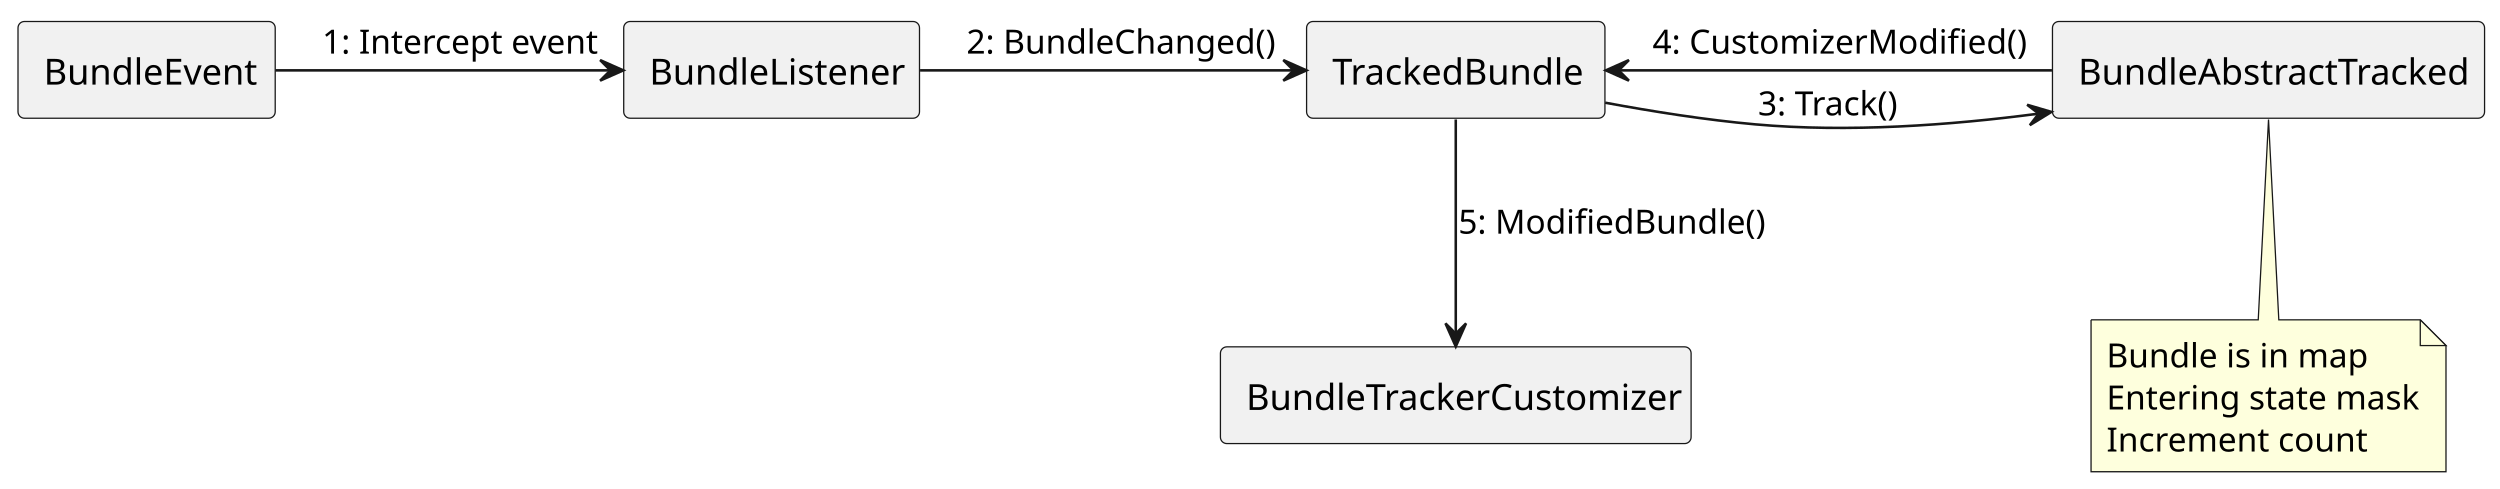
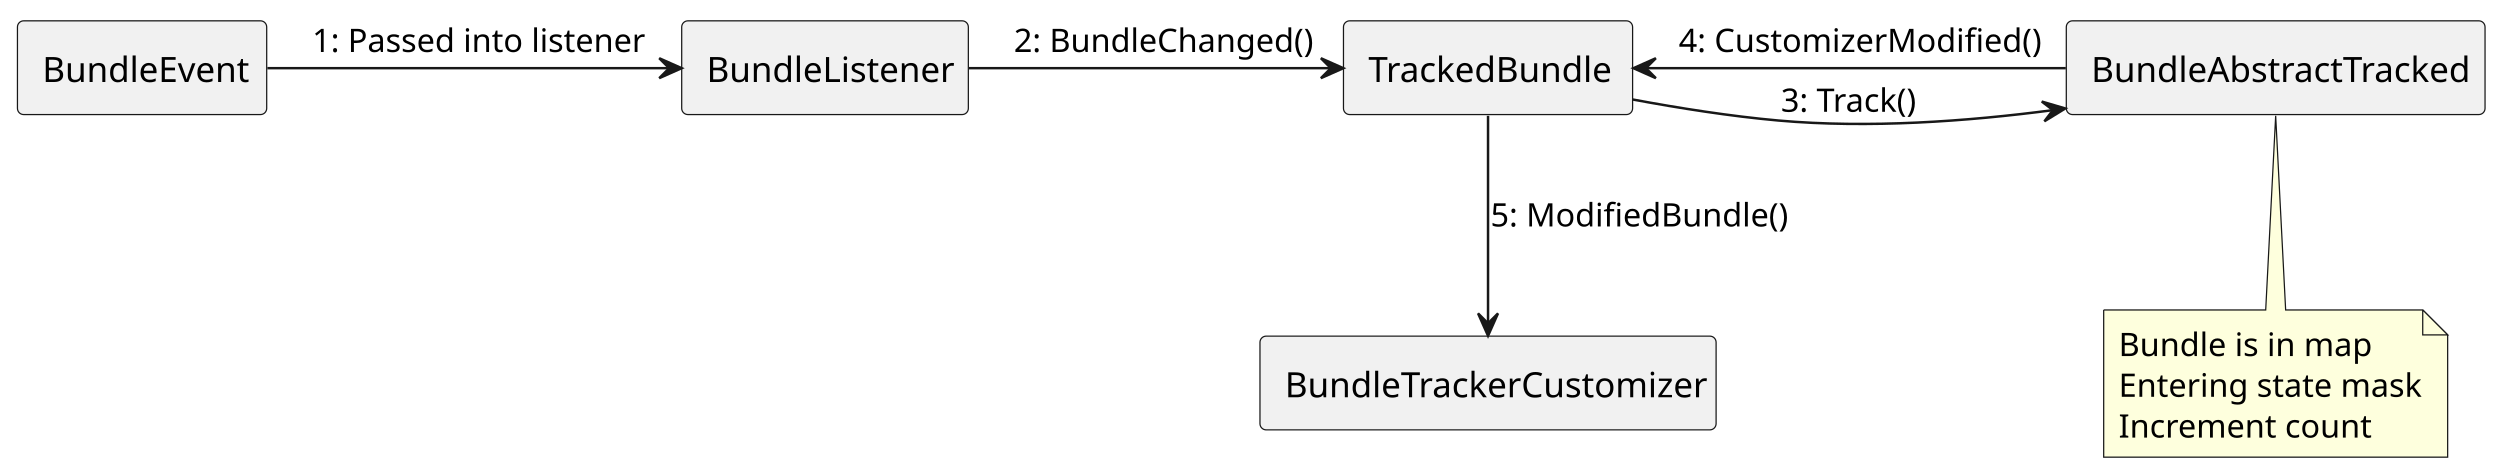
- <svg xmlns="http://www.w3.org/2000/svg" contentStyleType="text/css" height="190px" preserveAspectRatio="none" style="width:972px;height:190px;background:#FFFFFF;" version="1.1" viewBox="0 0 972 190" width="972px" zoomAndPan="magnify">
+ <svg xmlns="http://www.w3.org/2000/svg" contentStyleType="text/css" height="190px" preserveAspectRatio="none" style="width:1003px;height:190px;background:#FFFFFF;" version="1.1" viewBox="0 0 1003 190" width="1003px" zoomAndPan="magnify">
  <defs />
  <g>
    <g id="elem_BE">
      <rect fill="#F1F1F1" height="37.609" rx="2.5" ry="2.5" style="stroke:#181818;stroke-width:0.5;" width="100" x="7" y="8.356" />
      <text fill="#000000" font-family="sans-serif" font-size="14" lengthAdjust="spacing" textLength="80" x="17" y="32.89">BundleEvent</text>
    </g>
    <g id="elem_BL">
-       <rect fill="#F1F1F1" height="37.609" rx="2.5" ry="2.5" style="stroke:#181818;stroke-width:0.5;" width="115" x="242.5" y="8.356" />
-       <text fill="#000000" font-family="sans-serif" font-size="14" lengthAdjust="spacing" textLength="95" x="252.5" y="32.89">BundleListener</text>
+       <rect fill="#F1F1F1" height="37.609" rx="2.5" ry="2.5" style="stroke:#181818;stroke-width:0.5;" width="115" x="273.5" y="8.356" />
+       <text fill="#000000" font-family="sans-serif" font-size="14" lengthAdjust="spacing" textLength="95" x="283.5" y="32.89">BundleListener</text>
    </g>
    <g id="elem_TB">
-       <rect fill="#F1F1F1" height="37.609" rx="2.5" ry="2.5" style="stroke:#181818;stroke-width:0.5;" width="116" x="508" y="8.356" />
-       <text fill="#000000" font-family="sans-serif" font-size="14" lengthAdjust="spacing" textLength="96" x="518" y="32.89">TrackedBundle</text>
+       <rect fill="#F1F1F1" height="37.609" rx="2.5" ry="2.5" style="stroke:#181818;stroke-width:0.5;" width="116" x="539" y="8.356" />
+       <text fill="#000000" font-family="sans-serif" font-size="14" lengthAdjust="spacing" textLength="96" x="549" y="32.89">TrackedBundle</text>
    </g>
    <g id="elem_BAT">
-       <rect fill="#F1F1F1" height="37.609" rx="2.5" ry="2.5" style="stroke:#181818;stroke-width:0.5;" width="168" x="798" y="8.356" />
-       <text fill="#000000" font-family="sans-serif" font-size="14" lengthAdjust="spacing" textLength="148" x="808" y="32.89">BundleAbstractTracked</text>
+       <rect fill="#F1F1F1" height="37.609" rx="2.5" ry="2.5" style="stroke:#181818;stroke-width:0.5;" width="168" x="829" y="8.356" />
+       <text fill="#000000" font-family="sans-serif" font-size="14" lengthAdjust="spacing" textLength="148" x="839" y="32.89">BundleAbstractTracked</text>
    </g>
    <g id="elem_BTC">
-       <rect fill="#F1F1F1" height="37.609" rx="2.5" ry="2.5" style="stroke:#181818;stroke-width:0.5;" width="183" x="474.5" y="134.856" />
-       <text fill="#000000" font-family="sans-serif" font-size="14" lengthAdjust="spacing" textLength="163" x="484.5" y="159.39">BundleTrackerCustomizer</text>
+       <rect fill="#F1F1F1" height="37.609" rx="2.5" ry="2.5" style="stroke:#181818;stroke-width:0.5;" width="183" x="505.5" y="134.856" />
+       <text fill="#000000" font-family="sans-serif" font-size="14" lengthAdjust="spacing" textLength="163" x="515.5" y="159.39">BundleTrackerCustomizer</text>
    </g>
    <g id="elem_GMN12">
-       <path d="M813,124.356 L813,183.411 A0,0 0 0 0 813,183.411 L951,183.411 A0,0 0 0 0 951,183.411 L951,134.356 L941,124.356 L886,124.356 L882,46.456 L878,124.356 L813,124.356 A0,0 0 0 0 813,124.356 " fill="#FEFFDD" style="stroke:#181818;stroke-width:0.5;" />
-       <path d="M941,124.356 L941,134.356 L951,134.356 L941,124.356 " fill="#FEFFDD" style="stroke:#181818;stroke-width:0.5;" />
-       <text fill="#000000" font-family="sans-serif" font-size="13" lengthAdjust="spacing" textLength="97" x="819" y="142.852">Bundle is in map</text>
-       <text fill="#000000" font-family="sans-serif" font-size="13" lengthAdjust="spacing" textLength="117" x="819" y="159.203">Entering state mask</text>
-       <text fill="#000000" font-family="sans-serif" font-size="13" lengthAdjust="spacing" textLength="93" x="819" y="175.555">Increment count</text>
+       <path d="M844,124.356 L844,183.411 A0,0 0 0 0 844,183.411 L982,183.411 A0,0 0 0 0 982,183.411 L982,134.356 L972,124.356 L917,124.356 L913,46.456 L909,124.356 L844,124.356 A0,0 0 0 0 844,124.356 " fill="#FEFFDD" style="stroke:#181818;stroke-width:0.5;" />
+       <path d="M972,124.356 L972,134.356 L982,134.356 L972,124.356 " fill="#FEFFDD" style="stroke:#181818;stroke-width:0.5;" />
+       <text fill="#000000" font-family="sans-serif" font-size="13" lengthAdjust="spacing" textLength="97" x="850" y="142.852">Bundle is in map</text>
+       <text fill="#000000" font-family="sans-serif" font-size="13" lengthAdjust="spacing" textLength="117" x="850" y="159.203">Entering state mask</text>
+       <text fill="#000000" font-family="sans-serif" font-size="13" lengthAdjust="spacing" textLength="93" x="850" y="175.555">Increment count</text>
    </g>
    <g id="link_BE_BL">
-       <path d="M107.06,27.356 C144.68,27.356 196.49,27.356 236.95,27.356 " fill="none" id="BE-to-BL" style="stroke:#181818;stroke-width:1.0;" />
-       <polygon fill="#181818" points="242.33,27.356,233.33,23.356,237.33,27.356,233.33,31.356,242.33,27.356" style="stroke:#181818;stroke-width:1.0;" />
-       <text fill="#000000" font-family="sans-serif" font-size="13" lengthAdjust="spacing" textLength="99" x="125.25" y="20.852">1: Intercept event</text>
+       <path d="M107.26,27.356 C152.57,27.356 219.4,27.356 268.21,27.356 " fill="none" id="BE-to-BL" style="stroke:#181818;stroke-width:1.0;" />
+       <polygon fill="#181818" points="273.48,27.356,264.48,23.356,268.48,27.356,264.48,31.356,273.48,27.356" style="stroke:#181818;stroke-width:1.0;" />
+       <text fill="#000000" font-family="sans-serif" font-size="13" lengthAdjust="spacing" textLength="130" x="125.25" y="20.852">1: Passed into listener</text>
    </g>
    <g id="link_BL_TB">
-       <path d="M357.72,27.356 C400.53,27.356 458.87,27.356 502.91,27.356 " fill="none" id="BL-to-TB" style="stroke:#181818;stroke-width:1.0;" />
-       <polygon fill="#181818" points="507.94,27.356,498.94,23.356,502.94,27.356,498.94,31.356,507.94,27.356" style="stroke:#181818;stroke-width:1.0;" />
-       <text fill="#000000" font-family="sans-serif" font-size="13" lengthAdjust="spacing" textLength="114" x="375.75" y="20.852">2: BundleChanged()</text>
+       <path d="M388.72,27.356 C431.53,27.356 489.87,27.356 533.91,27.356 " fill="none" id="BL-to-TB" style="stroke:#181818;stroke-width:1.0;" />
+       <polygon fill="#181818" points="538.94,27.356,529.94,23.356,533.94,27.356,529.94,31.356,538.94,27.356" style="stroke:#181818;stroke-width:1.0;" />
+       <text fill="#000000" font-family="sans-serif" font-size="13" lengthAdjust="spacing" textLength="114" x="406.75" y="20.852">2: BundleChanged()</text>
    </g>
    <g id="link_TB_BAT">
-       <path d="M624.09,39.926 C642.66,43.386 663.36,46.646 682.5,48.356 C718.54,51.576 758.18,48.726 792.57,44.196 " fill="none" id="TB-to-BAT" style="stroke:#181818;stroke-width:1.0;" />
-       <polygon fill="#181818" points="797.6,43.516,788.152,40.734,792.643,44.173,789.204,48.664,797.6,43.516" style="stroke:#181818;stroke-width:1.0;" />
-       <text fill="#000000" font-family="sans-serif" font-size="13" lengthAdjust="spacing" textLength="55" x="683.5" y="44.852">3: Track()</text>
+       <path d="M655.09,39.926 C673.66,43.386 694.36,46.646 713.5,48.356 C749.54,51.576 789.18,48.726 823.57,44.196 " fill="none" id="TB-to-BAT" style="stroke:#181818;stroke-width:1.0;" />
+       <polygon fill="#181818" points="828.6,43.516,819.152,40.734,823.643,44.173,820.204,48.664,828.6,43.516" style="stroke:#181818;stroke-width:1.0;" />
+       <text fill="#000000" font-family="sans-serif" font-size="13" lengthAdjust="spacing" textLength="55" x="714.5" y="44.852">3: Track()</text>
    </g>
    <g id="link_TB_BAT">
-       <path d="M629.54,27.356 C677.92,27.356 744.96,27.356 797.8,27.356 " fill="none" id="TB-backto-BAT" style="stroke:#181818;stroke-width:1.0;" />
-       <polygon fill="#181818" points="624.33,27.356,633.33,31.356,629.33,27.356,633.33,23.356,624.33,27.356" style="stroke:#181818;stroke-width:1.0;" />
-       <text fill="#000000" font-family="sans-serif" font-size="13" lengthAdjust="spacing" textLength="137" x="642.5" y="20.852">4: CustomizerModified()</text>
+       <path d="M660.54,27.356 C708.92,27.356 775.96,27.356 828.8,27.356 " fill="none" id="TB-backto-BAT" style="stroke:#181818;stroke-width:1.0;" />
+       <polygon fill="#181818" points="655.33,27.356,664.33,31.356,660.33,27.356,664.33,23.356,655.33,27.356" style="stroke:#181818;stroke-width:1.0;" />
+       <text fill="#000000" font-family="sans-serif" font-size="13" lengthAdjust="spacing" textLength="137" x="673.5" y="20.852">4: CustomizerModified()</text>
    </g>
    <g id="link_TB_BTC">
-       <path d="M566,46.456 C566,68.406 566,105.426 566,129.506 " fill="none" id="TB-to-BTC" style="stroke:#181818;stroke-width:1.0;" />
-       <polygon fill="#181818" points="566,134.726,570,125.726,566,129.726,562,125.726,566,134.726" style="stroke:#181818;stroke-width:1.0;" />
-       <text fill="#000000" font-family="sans-serif" font-size="13" lengthAdjust="spacing" textLength="111" x="567" y="90.852">5: ModifiedBundle()</text>
+       <path d="M597,46.456 C597,68.406 597,105.426 597,129.506 " fill="none" id="TB-to-BTC" style="stroke:#181818;stroke-width:1.0;" />
+       <polygon fill="#181818" points="597,134.726,601,125.726,597,129.726,593,125.726,597,134.726" style="stroke:#181818;stroke-width:1.0;" />
+       <text fill="#000000" font-family="sans-serif" font-size="13" lengthAdjust="spacing" textLength="111" x="598" y="90.852">5: ModifiedBundle()</text>
    </g>
  </g>
</svg>
